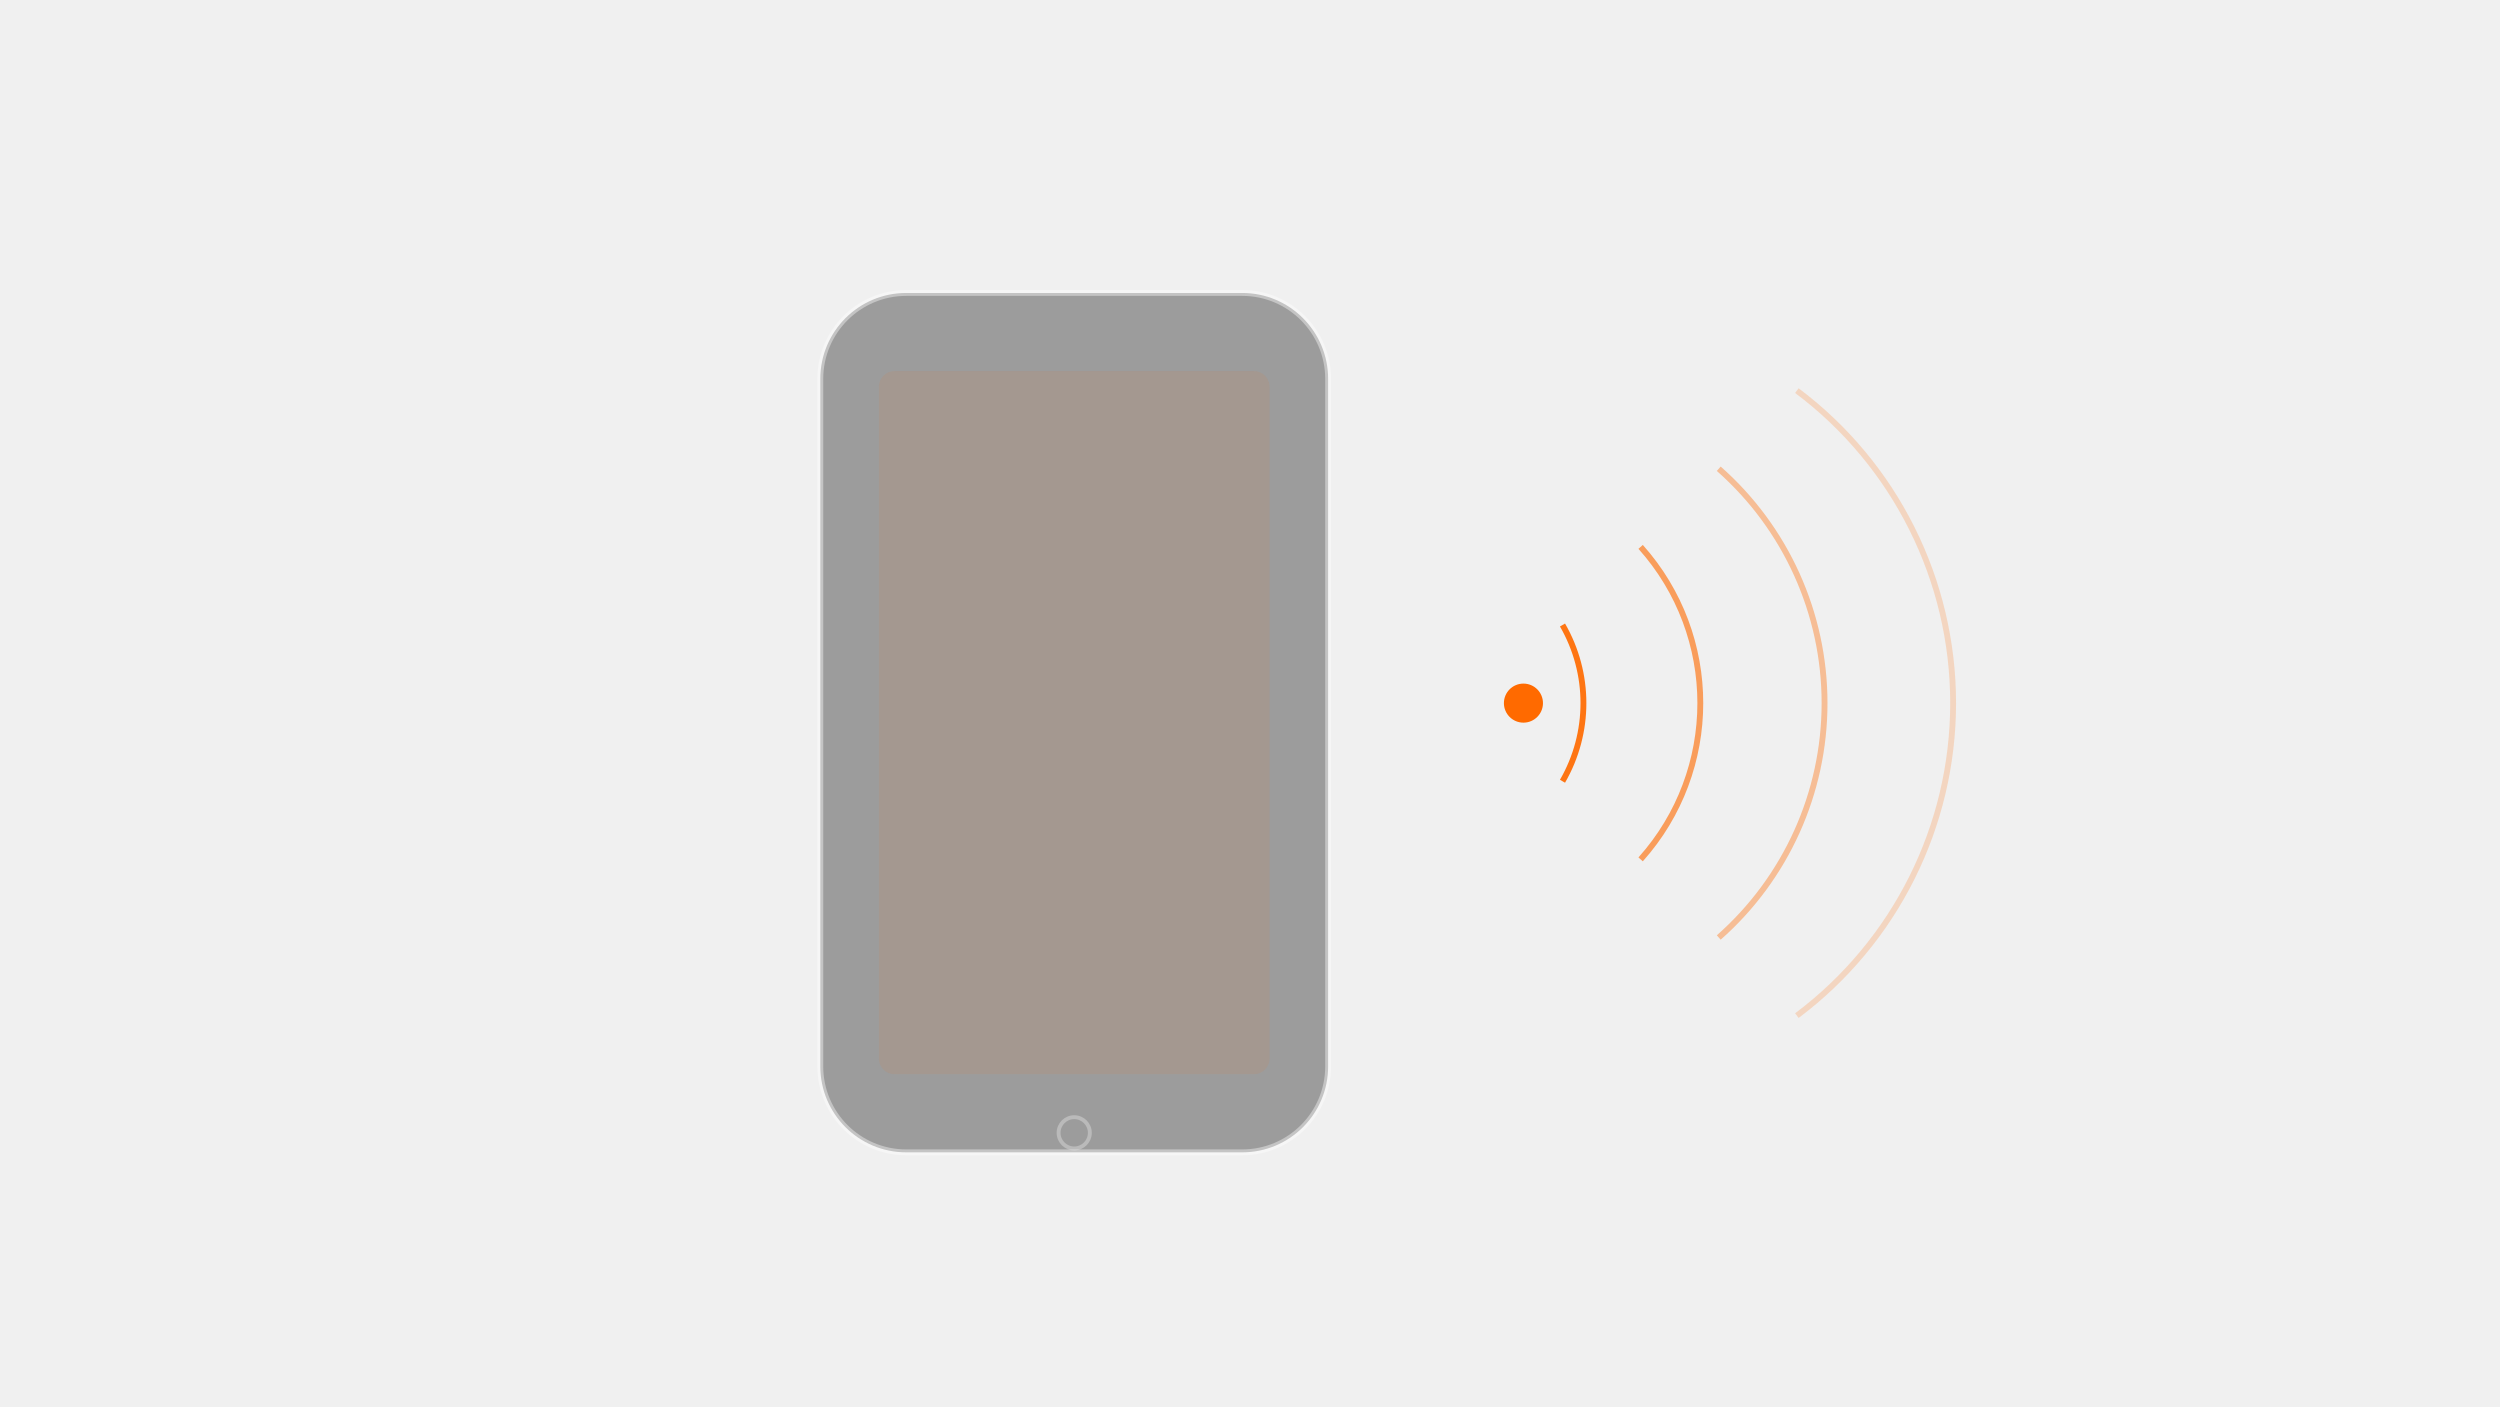
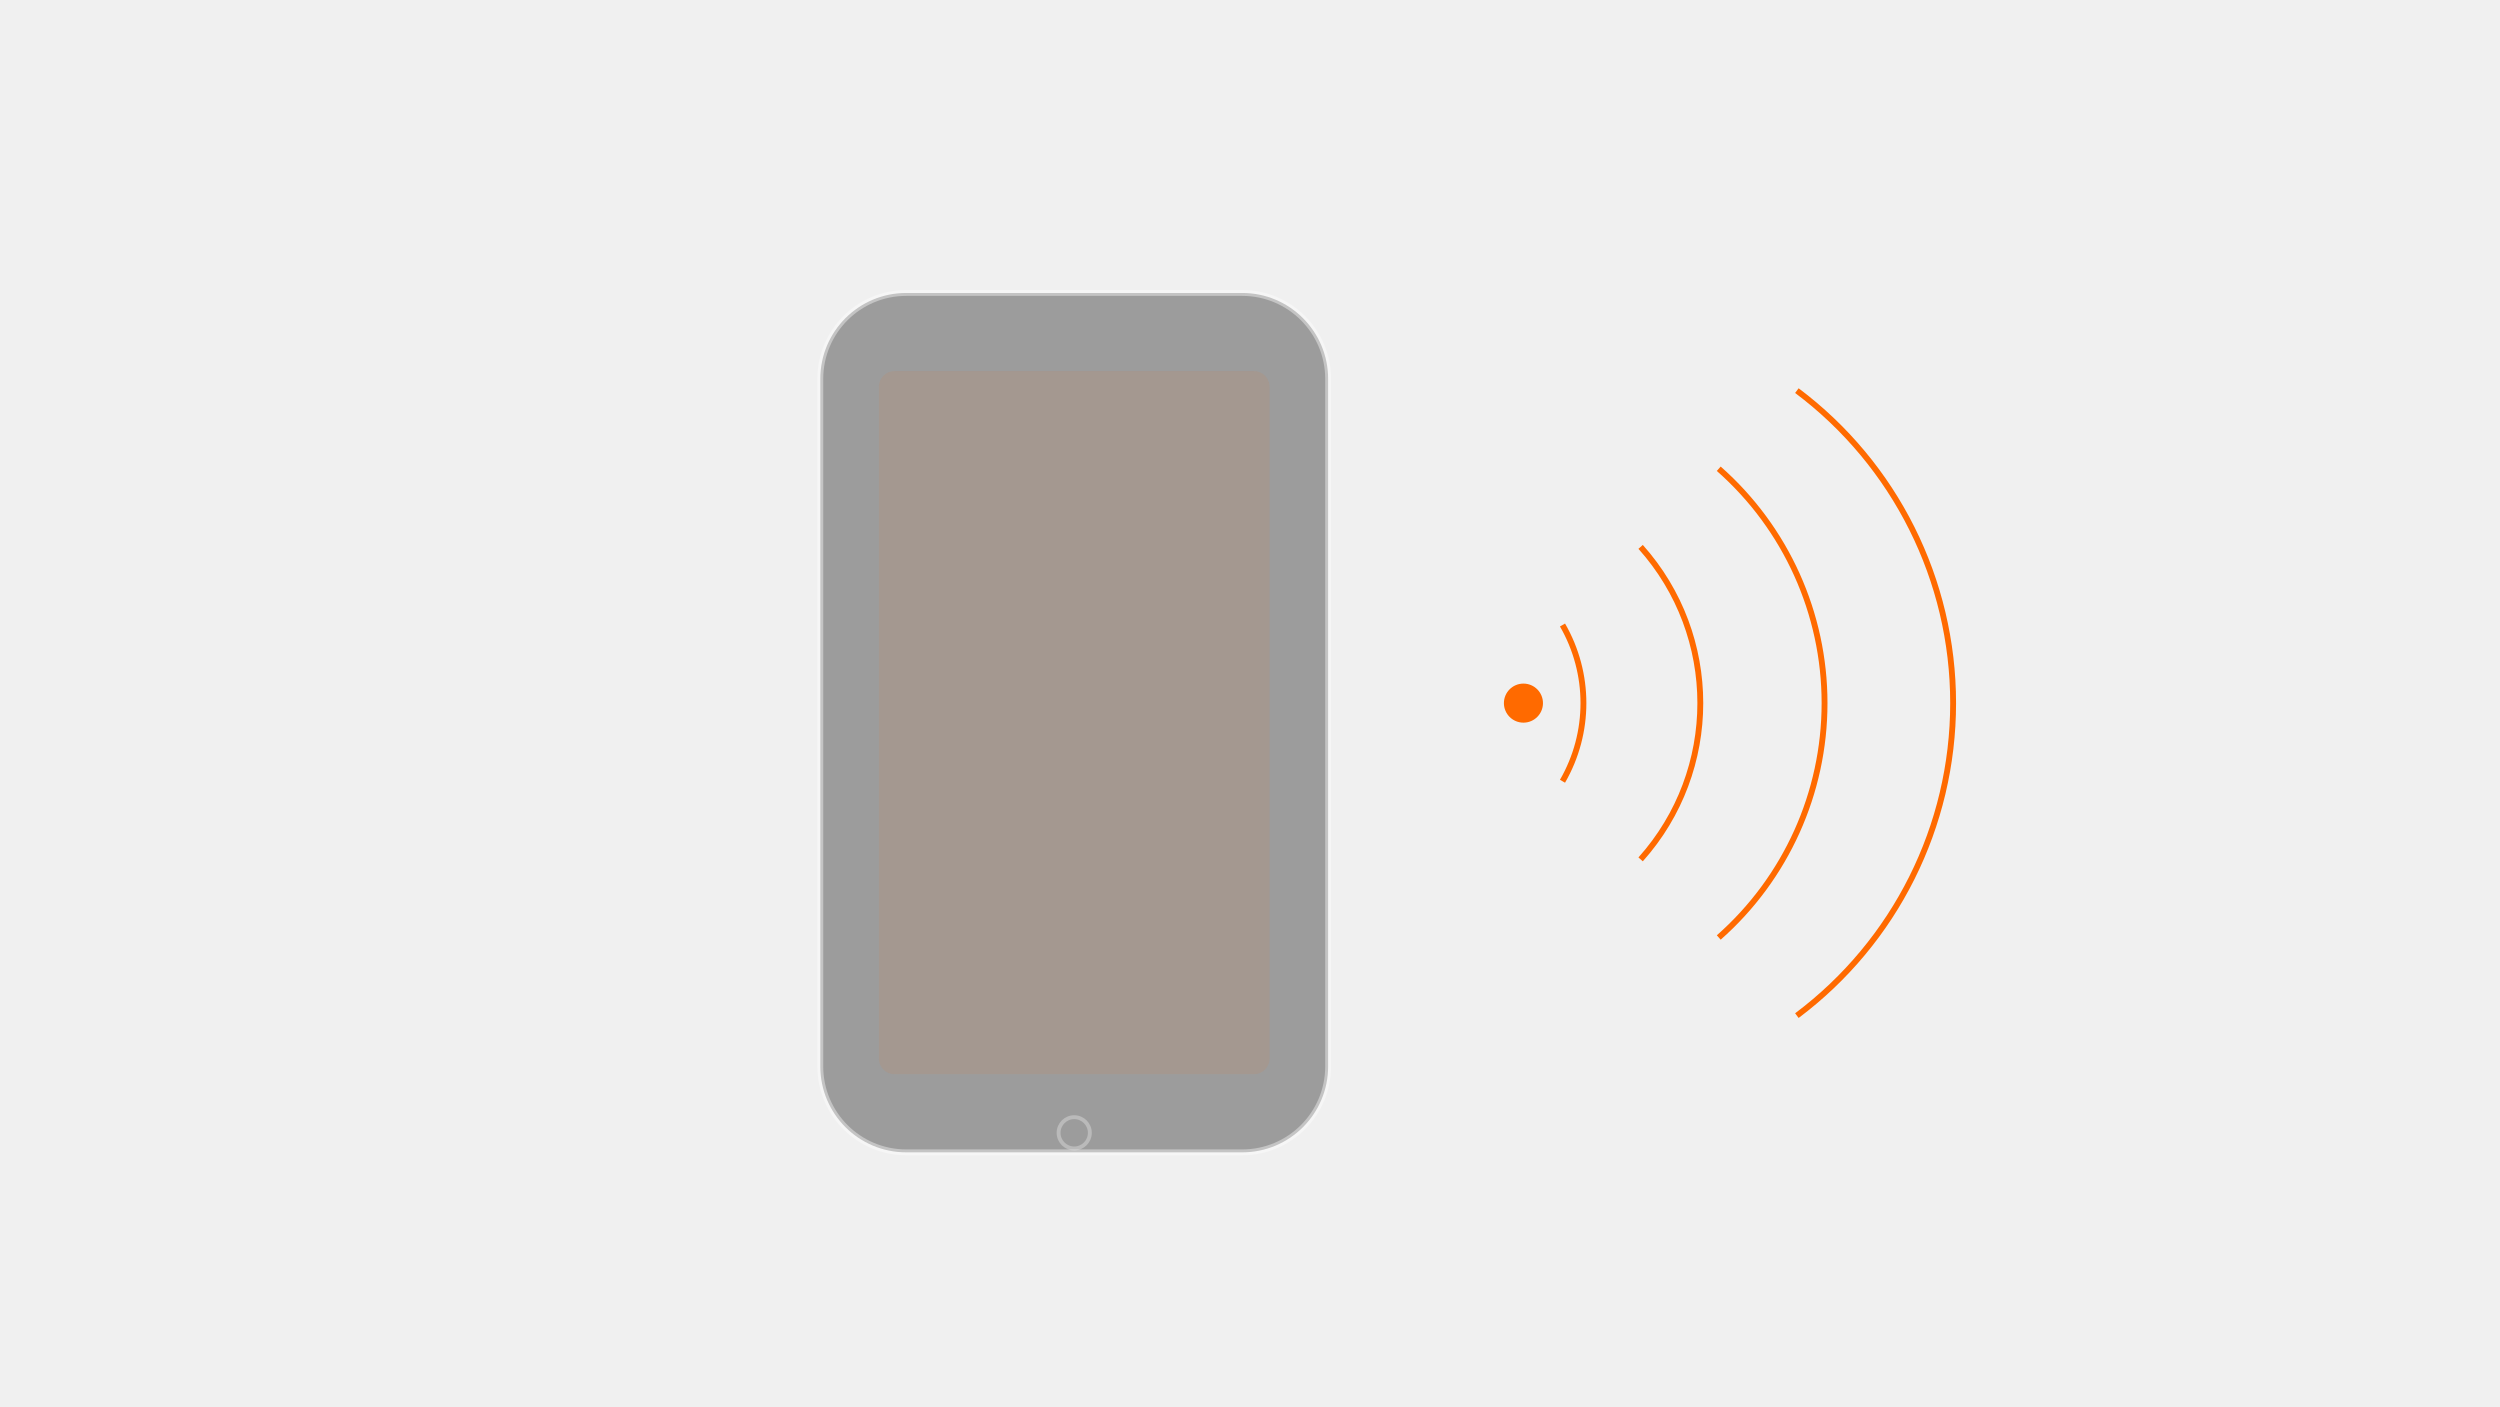
<svg xmlns="http://www.w3.org/2000/svg" viewBox="0 0 640 360" fill="none" aria-hidden="true">
  <rect x="210" y="75" width="130" height="220" rx="22" stroke="#ffffff" stroke-opacity="0.4" stroke-width="1.5" fill="rgba(0,0,0,0.35)" />
  <rect x="225" y="95" width="100" height="180" rx="4" fill="#ff6a00" fill-opacity="0.08" />
  <circle cx="275" cy="290" r="4" stroke="#ffffff" stroke-opacity="0.3" stroke-width="1" fill="none" />
  <g stroke="#ff6a00" fill="none" stroke-width="1.5">
-     <path d="M400 160 A 40 40 0 0 1 400 200" opacity="0.92" />
-     <path d="M420 140 A 60 60 0 0 1 420 220" opacity="0.62" />
-     <path d="M440 120 A 80 80 0 0 1 440 240" opacity="0.38" />
-     <path d="M460 100 A 100 100 0 0 1 460 260" opacity="0.2" />
+     <path d="M400 160 A 40 40 0 0 1 400 200">
+       <animate attributeName="opacity" values="0.92;0.15;0.92" dur="2s" repeatCount="indefinite" />
+     </path>
+     <path d="M420 140 A 60 60 0 0 1 420 220">
+       <animate attributeName="opacity" values="0.62;0.15;0.62" dur="2s" begin="0.3s" repeatCount="indefinite" />
+     </path>
+     <path d="M440 120 A 80 80 0 0 1 440 240">
+       <animate attributeName="opacity" values="0.38;0.05;0.38" dur="2s" begin="0.6s" repeatCount="indefinite" />
+     </path>
+     <path d="M460 100 A 100 100 0 0 1 460 260">
+       <animate attributeName="opacity" values="0.2;0.02;0.2" dur="2s" begin="0.9s" repeatCount="indefinite" />
+     </path>
  </g>
-   <circle cx="390" cy="180" r="5" fill="#ff6a00" />
+   <circle cx="390" cy="180" r="5" fill="#ff6a00">
+     <animate attributeName="r" values="4;6;4" dur="2s" repeatCount="indefinite" />
+     <animate attributeName="opacity" values="1;0.7;1" dur="2s" repeatCount="indefinite" />
+   </circle>
</svg>
